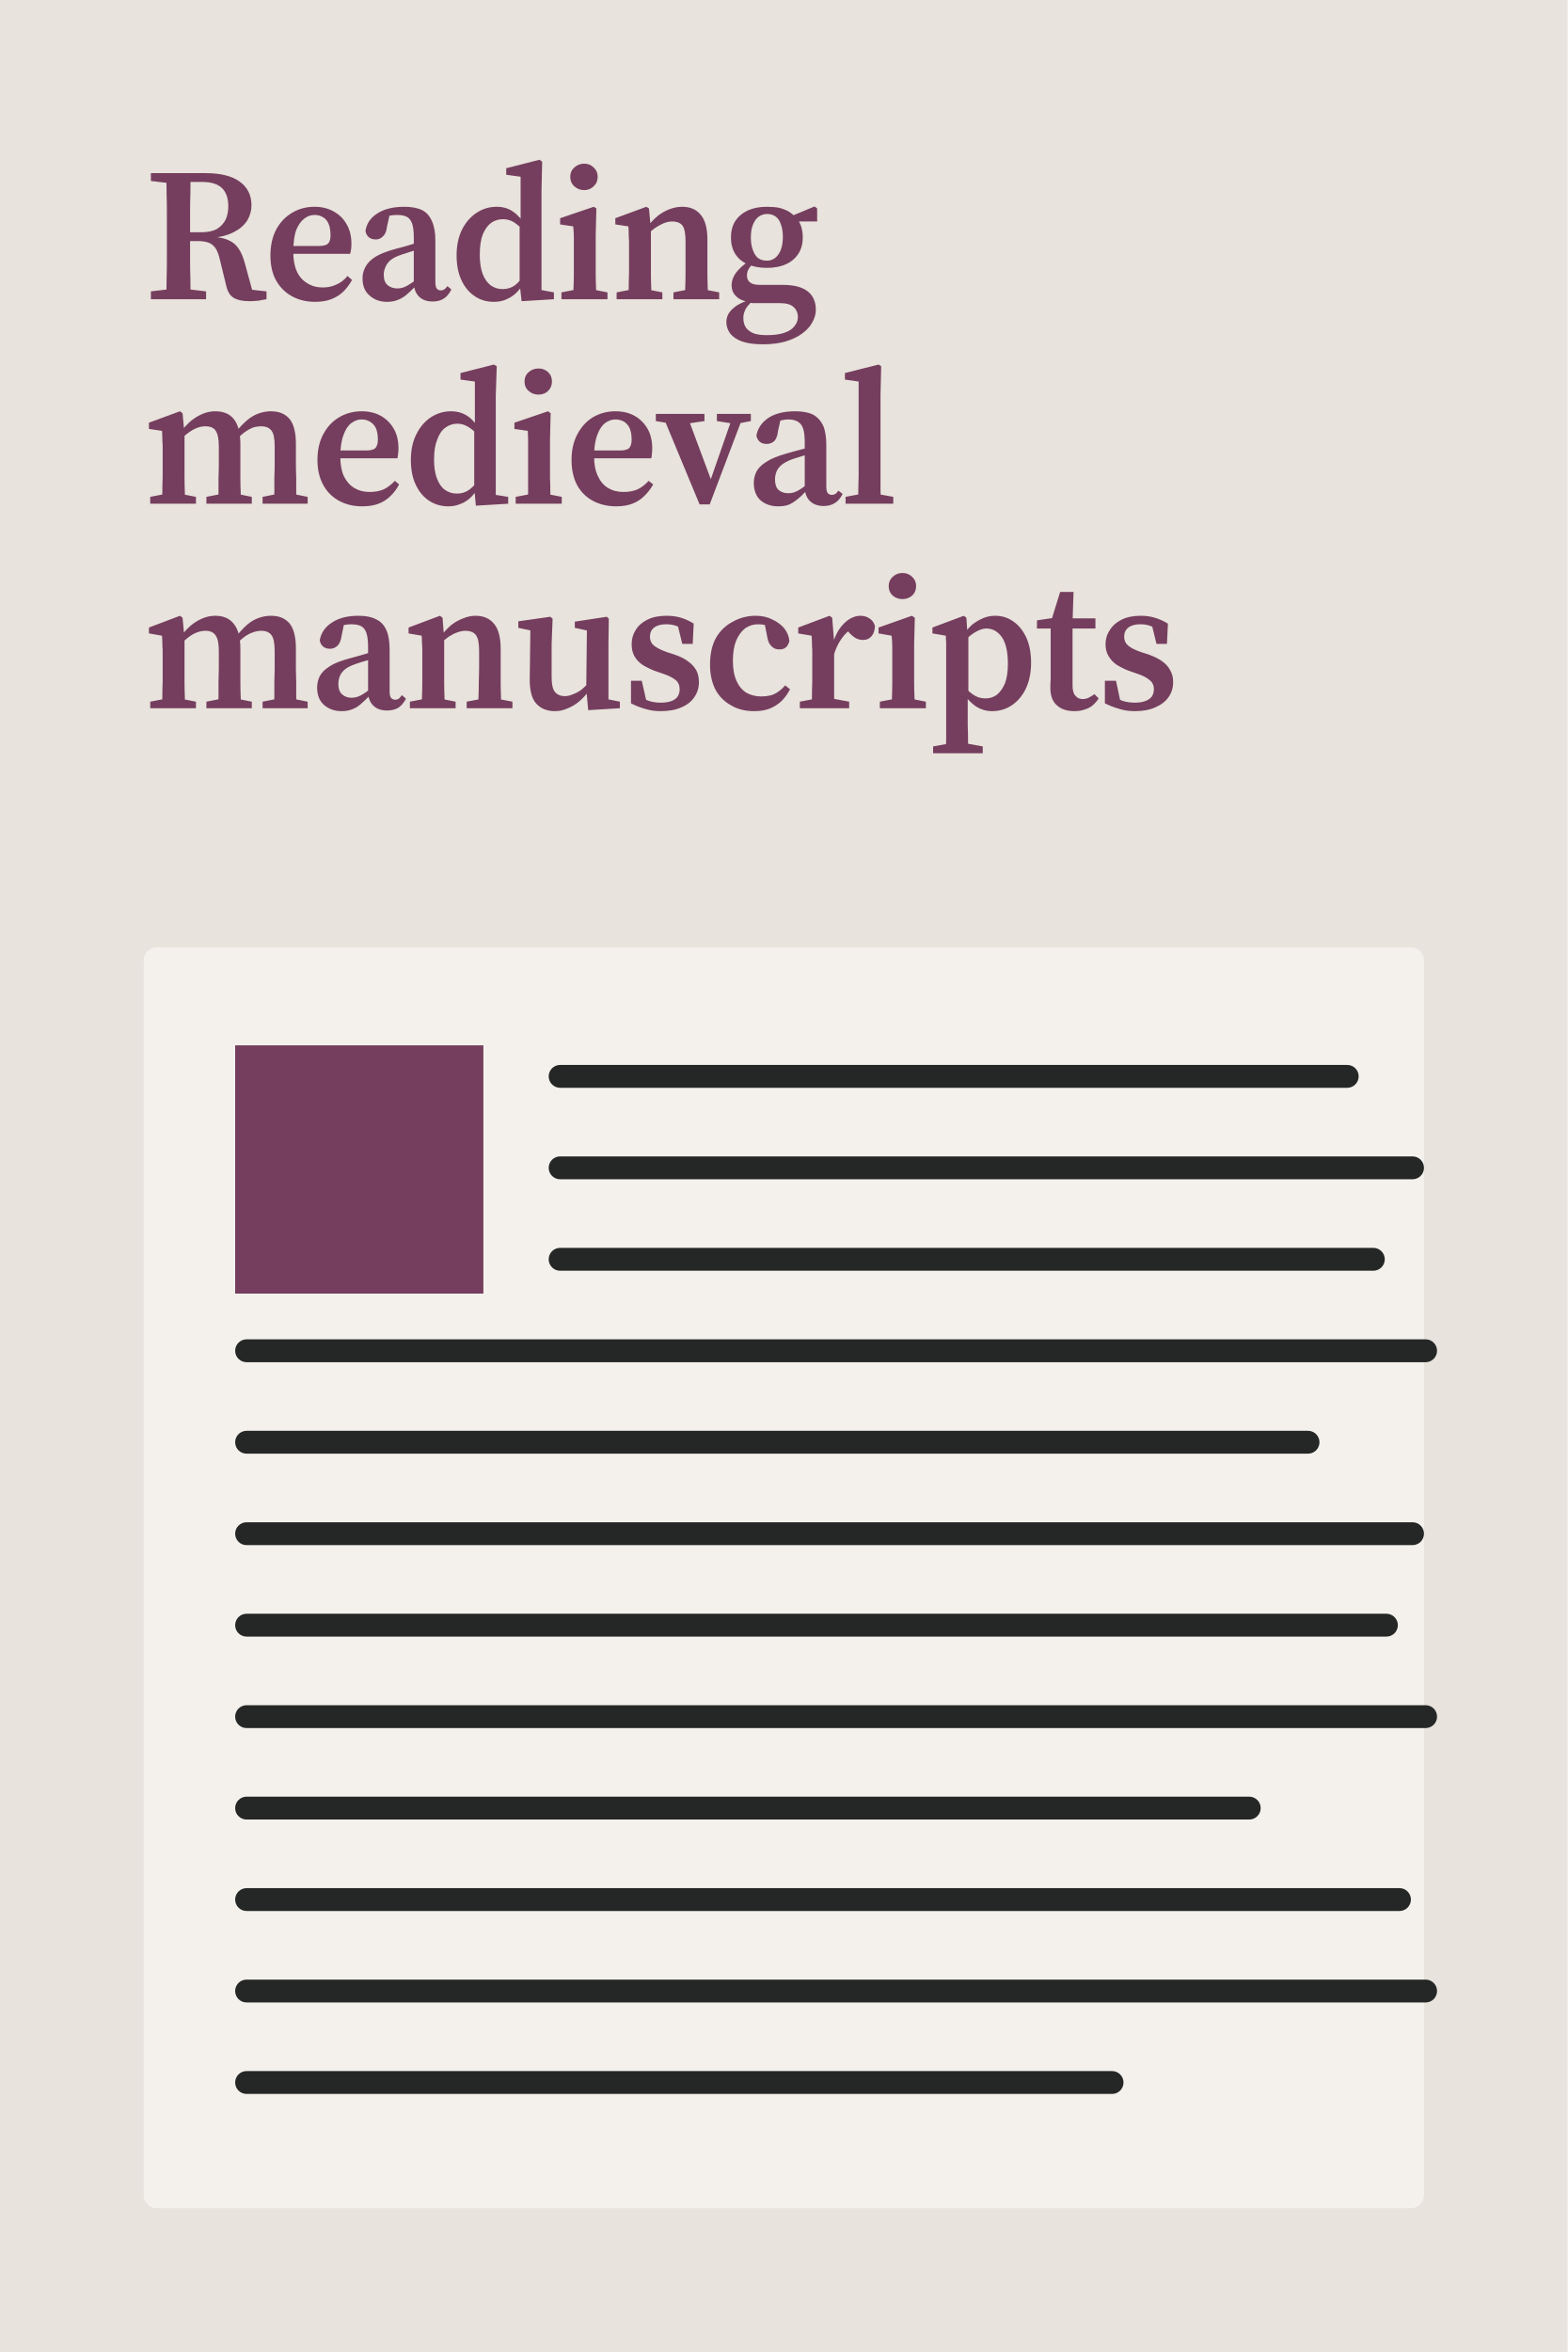
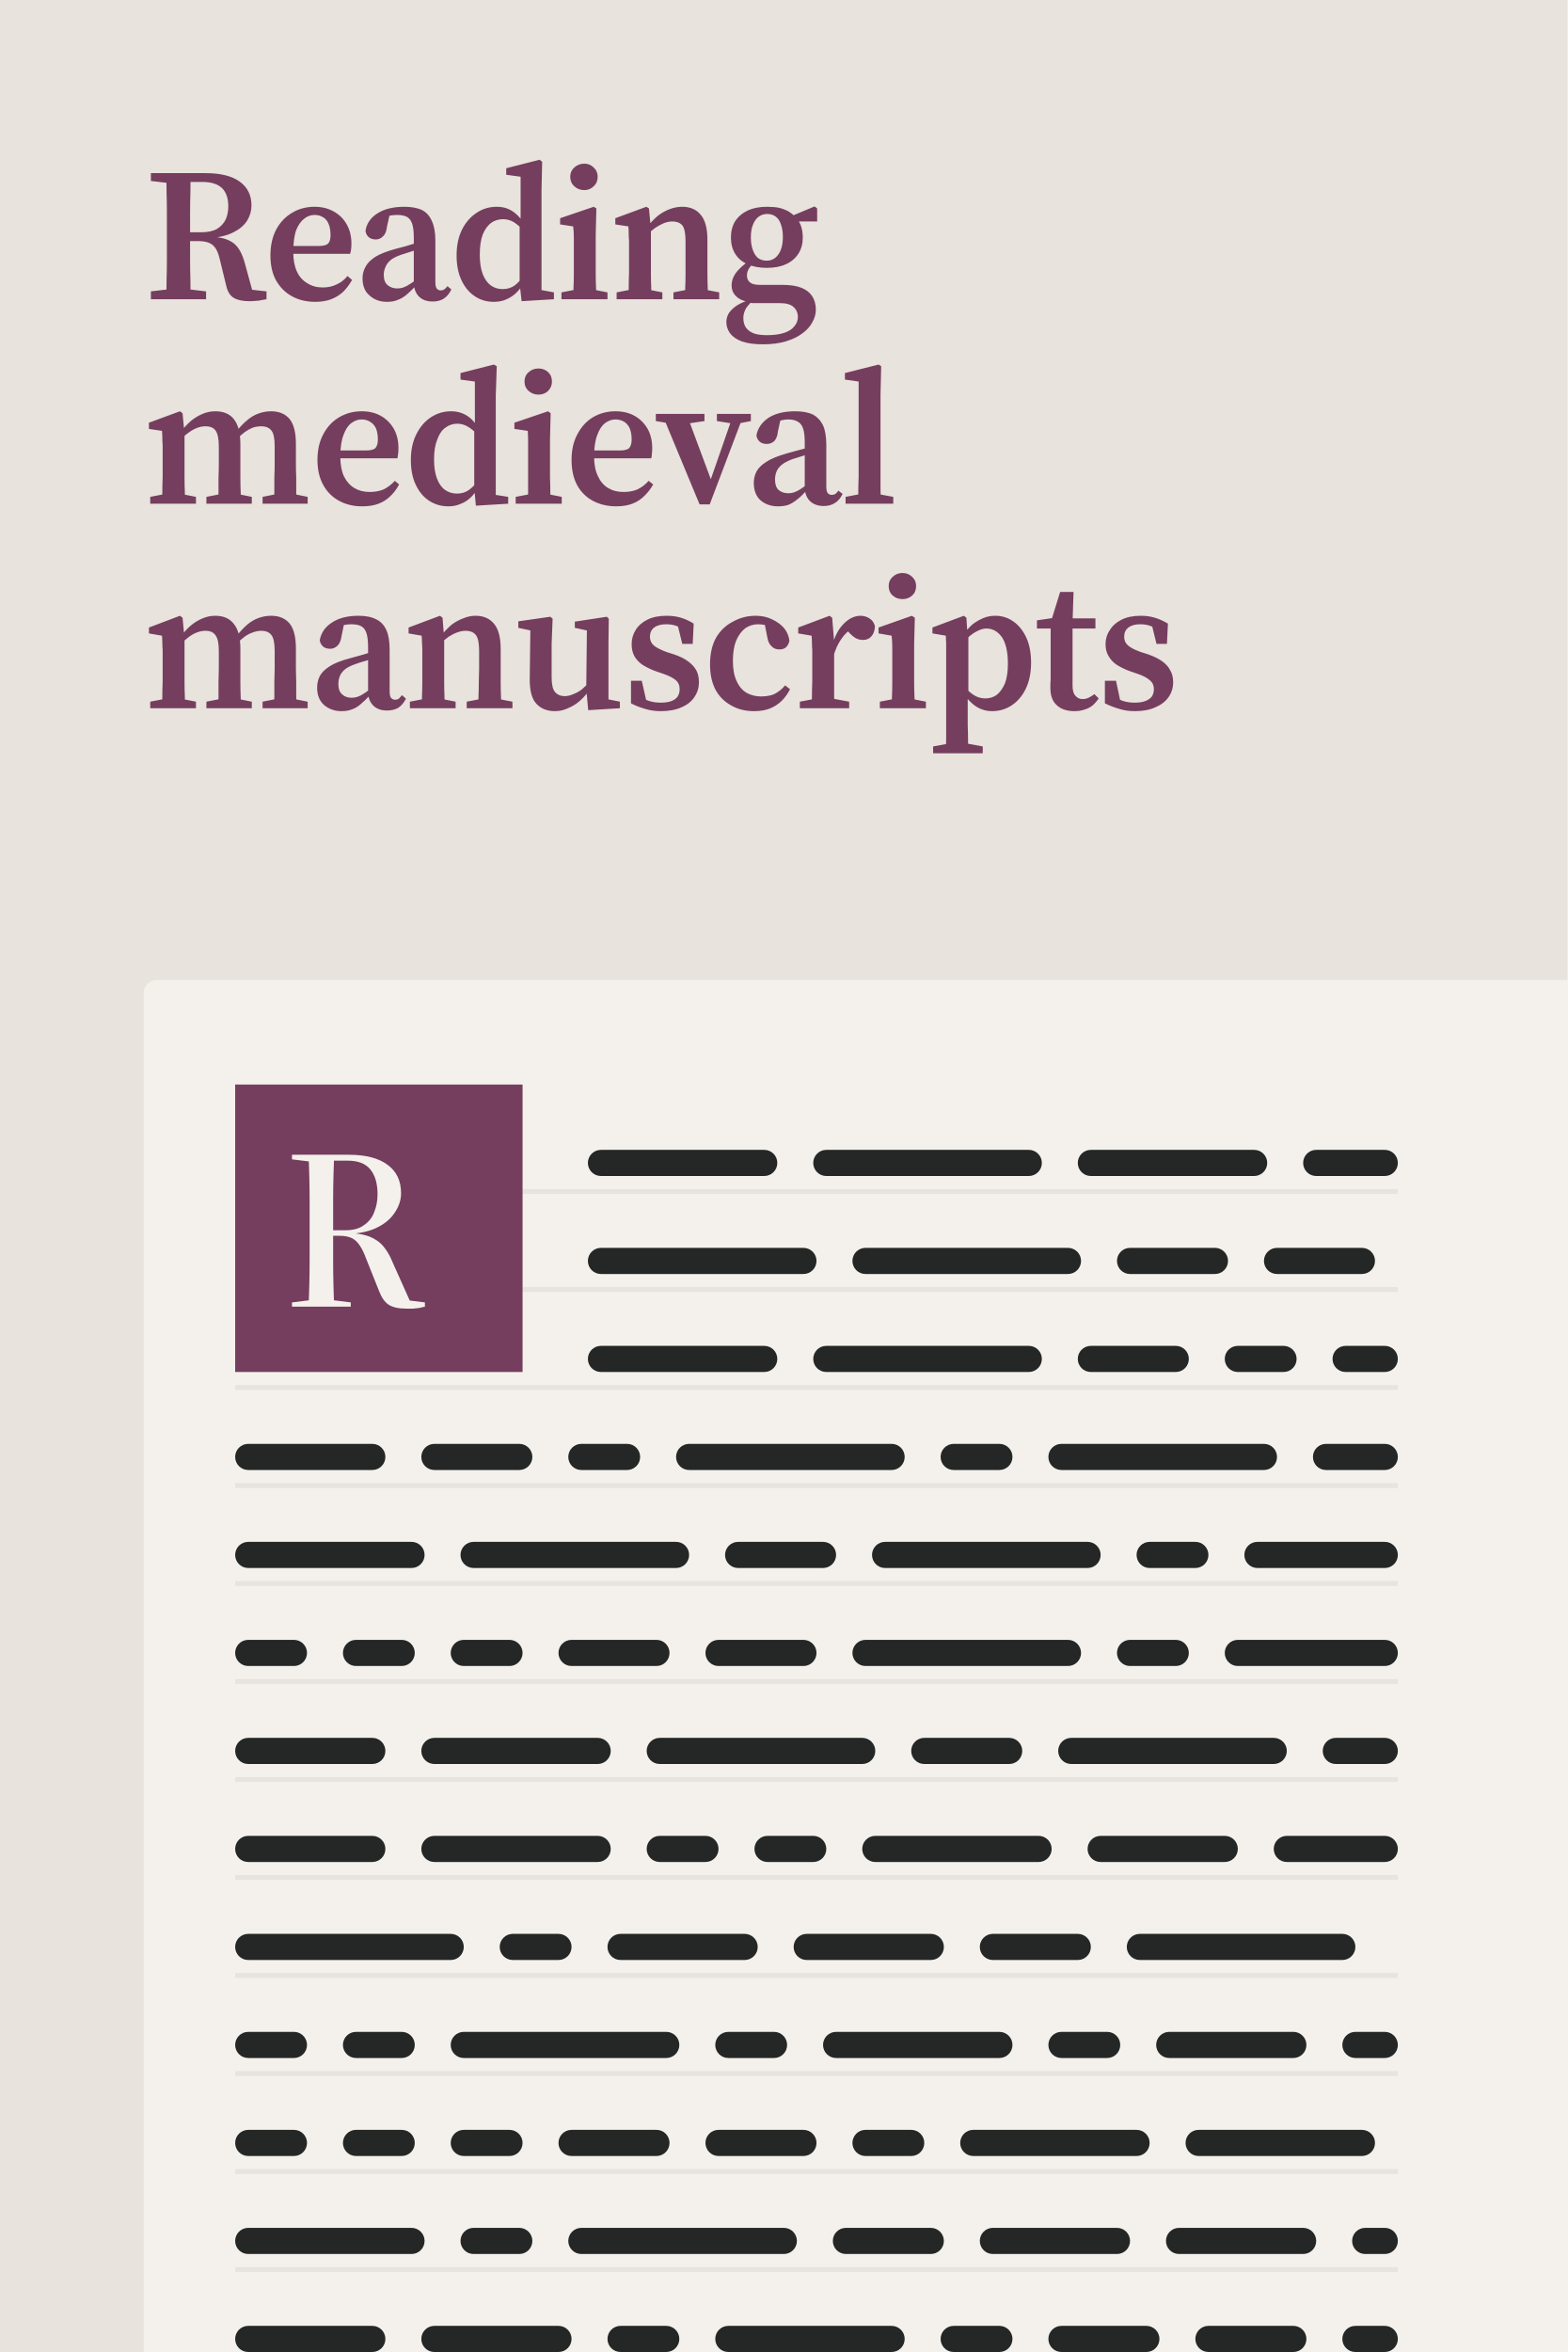
<svg xmlns="http://www.w3.org/2000/svg" viewBox="0 0 480 720" width="480" height="720">
  <rect width="480" height="720" fill="#E8E3DC" />
  <path fill="#753E5E" d="M46.2 91.6V89.2L53.8 88.3H55.6L63.1 89.2V91.6ZM50.9 91.6Q51 88.7 51 85.7Q51.1 82.7 51.1 79.6Q51.1 76.5 51.1 73.5V71Q51.1 68 51.1 65Q51.1 61.9 51 58.9Q51 55.9 50.9 53H58.4Q58.3 55.9 58.3 58.9Q58.2 61.9 58.2 65Q58.2 68.1 58.2 71.3V73.2Q58.2 76.4 58.2 79.5Q58.2 82.6 58.3 85.6Q58.3 88.7 58.4 91.6ZM76.4 92.2Q73.3 92.2 71.6 91.2Q69.9 90.2 69.3 87.6L67.3 79.4Q66.8 77.2 66 76Q65.2 74.8 63.9 74.3Q62.6 73.8 60.5 73.8H54.7V71.1H61.6Q64.6 71.1 66.4 70.1Q68.2 69 69.1 67.2Q69.9 65.4 69.9 63.2Q69.9 59.5 68 57.6Q66 55.7 62 55.7H54.6V53H63Q69.8 53 73.4 55.6Q77 58.2 77 62.9Q77 65.3 75.7 67.5Q74.3 69.7 71.5 71.1Q68.6 72.6 64 72.9V72.4Q66.6 72.5 68.5 73Q70.3 73.5 71.6 74.5Q72.8 75.5 73.6 77Q74.4 78.5 75 80.7L77.6 90.2L74.5 88.4L81.6 89.2V91.6Q80.7 91.8 79.9 91.9Q79.1 92.1 78.3 92.1Q77.5 92.2 76.4 92.2ZM46.2 55.4V53H55V56.3H53.8ZM96.5 92.4Q92.5 92.4 89.4 90.7Q86.3 89 84.5 85.8Q82.8 82.7 82.8 78.2Q82.8 73.6 84.6 70.2Q86.4 66.9 89.5 65.1Q92.5 63.3 96.3 63.3Q99.6 63.3 102.1 64.7Q104.7 66.1 106.1 68.6Q107.6 71.1 107.6 74.6Q107.6 75.6 107.5 76.3Q107.4 77.1 107.2 77.7H85.6V75.3H97.6Q99.9 75.3 100.6 74.4Q101.2 73.6 101.2 72Q101.2 69.9 100.6 68.5Q100 67.1 98.9 66.5Q97.8 65.8 96.3 65.8Q94.6 65.8 93.2 66.9Q91.7 68 90.7 70.4Q89.8 72.9 89.8 77.2Q89.8 80.7 90.9 83.1Q92 85.5 94.1 86.7Q96.1 88 98.8 88Q101.2 88 103 87.1Q104.9 86.3 106.4 84.5L107.8 85.7Q106.6 87.8 105.1 89.3Q103.5 90.8 101.4 91.6Q99.3 92.4 96.5 92.4ZM118.5 92.4Q115.3 92.4 113.2 90.5Q111 88.7 111 85.2Q111 83.3 111.9 81.7Q112.7 80.1 114.8 78.7Q117 77.3 121.1 76.2Q122.6 75.8 124.1 75.4Q125.5 75 127.1 74.5Q128.6 74.1 130.1 73.7V75.7Q128.1 76.3 126.2 76.9Q124.4 77.5 122.8 78Q120.7 78.7 119.5 79.7Q118.4 80.7 118 81.8Q117.5 82.9 117.5 84.1Q117.5 86.3 118.7 87.3Q119.9 88.3 121.7 88.3Q122.6 88.3 123.5 88Q124.4 87.7 125.6 86.9Q126.8 86.2 128.6 84.7L129.3 87.5H127.3Q125.8 89.1 124.5 90.2Q123.2 91.3 121.8 91.8Q120.4 92.4 118.5 92.4ZM132.5 92.3Q129.8 92.3 128.3 90.8Q126.8 89.3 126.7 86.7V86.5V72.8Q126.7 70 126.2 68.5Q125.7 67 124.6 66.4Q123.5 65.8 121.6 65.8Q120.6 65.8 119.4 66Q118.2 66.2 116.6 66.7L119.5 64.9L118.5 69.3Q118.3 71.4 117.3 72.3Q116.4 73.3 115.1 73.3Q113.7 73.3 112.9 72.6Q112.1 71.9 111.9 70.7Q112.4 67.3 115.6 65.3Q118.7 63.3 123.8 63.3Q127.1 63.3 129.2 64.3Q131.2 65.3 132.2 67.6Q133.3 69.9 133.3 73.6V86.3Q133.3 87.7 133.7 88.3Q134.2 88.9 134.9 88.9Q135.6 88.9 136 88.6Q136.5 88.3 137 87.6L138.2 88.6Q137.3 90.5 135.9 91.4Q134.5 92.3 132.5 92.3ZM151.2 92.4Q147.9 92.4 145.4 90.7Q142.8 89 141.3 85.8Q139.8 82.6 139.8 78.2Q139.8 73.6 141.5 70.2Q143.2 66.9 146 65.1Q148.7 63.3 152.1 63.3Q153.8 63.3 155.2 63.8Q156.6 64.3 157.9 65.4Q159.2 66.5 160.4 68.3H161.5L160.9 71.2Q158.9 69 157.3 68Q155.8 67.1 154 67.1Q152 67.1 150.4 68.2Q148.8 69.4 147.8 71.8Q146.9 74.2 146.9 78Q146.9 81.5 147.8 83.9Q148.7 86.2 150.3 87.4Q151.9 88.5 153.9 88.5Q156.1 88.5 157.7 87.3Q159.3 86 160.9 83.7L161.5 86.7H160.4Q159.3 88.5 157.9 89.8Q156.6 91 154.9 91.7Q153.3 92.4 151.2 92.4ZM159.7 92.2 159.1 86.7V86.5V68.8L159.4 68.1V54.1L155 53.5V51.5L165.2 48.9L166 49.5L165.8 58.4V88.8L169.6 89.5V91.6ZM171.9 91.6V89.5L177.6 88.4H180.4L186 89.5V91.6ZM175.5 91.6Q175.6 90.2 175.6 88.1Q175.7 85.9 175.7 83.5Q175.7 81.2 175.7 79.4V76.7Q175.7 74.3 175.7 72.7Q175.7 71 175.5 69.3L171.5 68.7V66.8L181.8 63.3L182.6 63.8L182.4 71.8V79.4Q182.4 81.2 182.4 83.5Q182.4 85.9 182.5 88.1Q182.6 90.2 182.6 91.6ZM178.9 58.2Q177.1 58.2 175.8 57Q174.6 55.9 174.6 54.1Q174.6 52.4 175.8 51.3Q177.1 50.1 178.9 50.1Q180.6 50.1 181.8 51.3Q183 52.4 183 54.1Q183 55.9 181.8 57Q180.6 58.2 178.9 58.2ZM188.8 91.6V89.5L194.5 88.4H197.2L202.8 89.5V91.6ZM192.4 91.6Q192.5 90.2 192.5 88.1Q192.5 85.9 192.6 83.5Q192.6 81.2 192.6 79.4V76.5Q192.6 74.9 192.6 73.7Q192.5 72.5 192.5 71.5Q192.5 70.4 192.4 69.3L188.4 68.7V66.8L197.9 63.3L198.7 63.8L199.3 70.2V70.3V79.4Q199.3 81.2 199.3 83.5Q199.3 85.9 199.4 88.1Q199.4 90.2 199.4 91.6ZM206.2 91.6V89.5L211.9 88.4H214.5L220.2 89.5V91.6ZM209.7 91.6Q209.8 90.2 209.8 88.1Q209.9 85.9 209.9 83.6Q209.9 81.2 209.9 79.4V73.9Q209.9 70.4 209 69.1Q208 67.8 205.8 67.8Q204.6 67.8 203.3 68.3Q202.1 68.8 200.7 69.7Q199.4 70.6 198 72L197.5 69.3H198.3Q199.8 67.4 201.5 66Q203.2 64.7 205.1 64Q207 63.3 208.9 63.3Q212.5 63.3 214.5 65.7Q216.6 68.1 216.6 73.4V79.4Q216.6 81.2 216.6 83.6Q216.6 85.9 216.7 88.1Q216.7 90.2 216.8 91.6ZM233.6 105.4Q229.6 105.4 227.1 104.5Q224.7 103.6 223.5 102Q222.4 100.4 222.4 98.6Q222.4 97.1 223.2 95.8Q224.1 94.5 225.8 93.4Q227.5 92.4 230.2 91.5L230.7 91.9Q229.7 92.7 229 93.6Q228.3 94.4 228 95.3Q227.6 96.2 227.6 97.4Q227.6 99.1 228.4 100.3Q229.3 101.5 230.9 102.1Q232.5 102.6 234.8 102.6Q238 102.6 240.1 101.9Q242.2 101.2 243.2 99.9Q244.3 98.6 244.3 97.1Q244.3 95.2 243 94Q241.7 92.8 238.9 92.8H232.7Q231.5 92.8 230.5 92.8Q229.5 92.7 228.7 92.5V92.3Q226.5 91.9 225.3 90.6Q224 89.3 224 87.3Q224 85.5 225.2 83.7Q226.4 82 229 80.1V79.4L230.8 80.5Q229.7 81.5 229.2 82.4Q228.7 83.3 228.7 84.3Q228.7 85.8 229.7 86.5Q230.6 87.2 232.6 87.2H239.5Q243.1 87.2 245.4 88.1Q247.6 89 248.7 90.7Q249.8 92.4 249.8 94.8Q249.8 96.8 248.7 98.7Q247.7 100.6 245.6 102.1Q243.6 103.6 240.6 104.5Q237.6 105.4 233.6 105.4ZM234.8 82Q231.4 82 228.9 80.9Q226.4 79.8 225.1 77.7Q223.8 75.6 223.8 72.7Q223.8 69.8 225.1 67.7Q226.5 65.6 229 64.4Q231.5 63.3 234.8 63.3Q236.9 63.3 238.5 63.6Q240.1 64 241.4 64.7Q242.7 65.5 243.6 66.5L243.8 66.7Q244.8 67.8 245.3 69.3Q245.8 70.9 245.8 72.7Q245.8 75.5 244.5 77.6Q243.1 79.8 240.6 80.9Q238.2 82 234.8 82ZM234.8 79.8Q236.3 79.8 237.4 78.9Q238.5 78 239.1 76.4Q239.7 74.8 239.7 72.5Q239.7 70.3 239.1 68.7Q238.6 67.1 237.5 66.3Q236.4 65.5 234.9 65.5Q233.4 65.5 232.2 66.4Q231.1 67.3 230.5 68.9Q229.9 70.4 229.9 72.7Q229.9 74.9 230.5 76.5Q231.1 78.2 232.1 79Q233.2 79.8 234.8 79.8ZM241.9 67.8 241.8 66.2H242.2L249.4 63.2L250.2 63.8V67.8Z M46 154.2V152.1L51.7 151H54.4L60 152.1V154.2ZM49.6 154.2Q49.7 152.9 49.7 150.7Q49.7 148.5 49.8 146.2Q49.8 143.8 49.8 142V139.1Q49.8 137.5 49.8 136.3Q49.7 135.1 49.7 134.1Q49.7 133.1 49.6 131.9L45.6 131.3V129.4L55.1 125.9L55.9 126.5L56.5 132.9V133V142Q56.5 143.8 56.5 146.2Q56.5 148.5 56.6 150.7Q56.6 152.9 56.6 154.2ZM63.2 154.2V152.1L68.8 151H71.6L77.1 152.1V154.2ZM66.8 154.2Q66.9 152.9 66.9 150.7Q66.9 148.6 66.9 146.2Q67 143.9 67 142V136.7Q67 133.2 66 131.8Q65.1 130.5 62.9 130.5Q61.6 130.5 60.3 131Q59 131.5 57.8 132.4Q56.5 133.3 55.3 134.6L54.7 132.3H55.3Q56.8 130.3 58.4 128.9Q60.1 127.5 62 126.7Q63.9 125.9 65.9 125.9Q69.7 125.9 71.6 128.3Q73.6 130.8 73.6 136V142Q73.6 143.9 73.6 146.2Q73.6 148.6 73.7 150.7Q73.7 152.9 73.8 154.2ZM80.4 154.2V152.1L85.9 151H88.7L94.2 152.1V154.2ZM83.8 154.2Q84 152.9 84 150.7Q84 148.6 84 146.2Q84.1 143.9 84.1 142V136.6Q84.1 133 83.1 131.8Q82.1 130.5 80 130.5Q78.7 130.5 77.4 130.9Q76.2 131.4 74.9 132.3Q73.7 133.2 72.3 134.6L71.6 132.3H72.2Q73.9 130.1 75.6 128.7Q77.2 127.3 79.1 126.6Q81 125.9 83 125.9Q86.7 125.9 88.7 128.3Q90.6 130.7 90.6 135.9V142Q90.6 143.9 90.7 146.2Q90.7 148.6 90.7 150.7Q90.8 152.9 90.9 154.2ZM110.9 155Q106.9 155 103.8 153.3Q100.7 151.6 99 148.5Q97.2 145.3 97.2 140.8Q97.2 136.2 99 132.9Q100.8 129.5 103.9 127.7Q107 125.9 110.7 125.9Q114.1 125.9 116.6 127.3Q119.1 128.7 120.6 131.3Q122 133.8 122 137.2Q122 138.2 121.9 138.9Q121.8 139.7 121.7 140.3H100.1V137.9H112Q114.3 137.9 115 137.1Q115.7 136.2 115.7 134.6Q115.7 132.5 115.1 131.1Q114.5 129.8 113.3 129.1Q112.2 128.4 110.7 128.4Q109.1 128.4 107.6 129.5Q106.1 130.6 105.2 133.1Q104.2 135.6 104.2 139.8Q104.2 143.4 105.3 145.8Q106.5 148.2 108.5 149.4Q110.5 150.6 113.2 150.6Q115.6 150.6 117.5 149.8Q119.3 148.9 120.9 147.2L122.2 148.3Q121.1 150.4 119.5 151.9Q118 153.4 115.9 154.2Q113.8 155 110.9 155ZM137.3 155Q134 155 131.4 153.3Q128.8 151.6 127.3 148.4Q125.8 145.3 125.8 140.8Q125.8 136.2 127.5 132.9Q129.2 129.5 132 127.7Q134.8 125.9 138.1 125.9Q139.8 125.9 141.2 126.4Q142.7 126.9 144 128Q145.3 129.1 146.4 130.9H147.5L147 133.8Q144.9 131.6 143.4 130.7Q141.8 129.7 140 129.7Q138 129.7 136.4 130.9Q134.8 132 133.9 134.5Q132.9 136.9 132.9 140.6Q132.9 144.2 133.8 146.5Q134.7 148.9 136.3 150Q137.9 151.1 139.9 151.1Q142.1 151.1 143.7 149.9Q145.3 148.7 147 146.4L147.5 149.3H146.4Q145.3 151.2 144 152.4Q142.6 153.7 140.9 154.3Q139.3 155 137.3 155ZM145.7 154.8 145.2 149.3V149.2V131.4L145.4 130.8V116.8L141 116.2V114.2L151.2 111.6L152.1 112.1L151.8 121V151.5L155.6 152.1V154.2ZM157.9 154.2V152.1L163.7 151H166.4L172 152.1V154.2ZM161.6 154.2Q161.6 152.9 161.7 150.7Q161.7 148.5 161.7 146.2Q161.7 143.8 161.7 142V139.4Q161.7 137 161.7 135.3Q161.7 133.7 161.6 131.9L157.5 131.3V129.4L167.8 125.9L168.6 126.5L168.4 134.5V142Q168.4 143.8 168.4 146.2Q168.5 148.5 168.5 150.7Q168.6 152.9 168.6 154.2ZM164.9 120.8Q163.1 120.8 161.9 119.7Q160.6 118.6 160.6 116.8Q160.6 115 161.9 113.9Q163.1 112.8 164.9 112.8Q166.6 112.8 167.8 113.9Q169 115 169 116.8Q169 118.5 167.8 119.7Q166.6 120.8 164.9 120.8ZM188.7 155Q184.7 155 181.5 153.3Q178.4 151.6 176.7 148.5Q175 145.3 175 140.8Q175 136.2 176.8 132.9Q178.6 129.5 181.6 127.7Q184.7 125.9 188.4 125.9Q191.8 125.9 194.3 127.3Q196.8 128.7 198.3 131.3Q199.7 133.8 199.7 137.2Q199.7 138.2 199.6 138.9Q199.6 139.7 199.4 140.3H177.8V137.9H189.8Q192 137.9 192.7 137.1Q193.4 136.2 193.4 134.6Q193.4 132.5 192.8 131.1Q192.2 129.8 191.1 129.1Q189.9 128.4 188.4 128.4Q186.8 128.4 185.3 129.5Q183.8 130.6 182.9 133.1Q181.9 135.6 181.9 139.8Q181.9 143.4 183.1 145.8Q184.2 148.2 186.2 149.4Q188.2 150.6 190.9 150.6Q193.4 150.6 195.2 149.8Q197.1 148.9 198.6 147.2L200 148.3Q198.8 150.4 197.2 151.9Q195.7 153.4 193.6 154.2Q191.5 155 188.7 155ZM214.2 154.4 202.7 126.7H210.2L218.2 148.2H217.1L217.4 147.4L224.6 126.7H227.8L217.3 154.4ZM200.8 128.9V126.7H215.7V128.9L209.6 129.8H206.2ZM219.5 128.9V126.7H229.9V128.9L225.7 129.7H224.6ZM238.2 155Q235.1 155 232.9 153.2Q230.8 151.3 230.8 147.8Q230.8 146 231.6 144.4Q232.4 142.8 234.6 141.4Q236.7 140 240.9 138.8Q242.3 138.4 243.8 138Q245.3 137.6 246.8 137.2Q248.3 136.7 249.8 136.3V138.3Q247.8 138.9 246 139.5Q244.1 140.1 242.5 140.6Q240.4 141.4 239.2 142.4Q238.1 143.4 237.7 144.5Q237.3 145.6 237.3 146.8Q237.3 149 238.4 150Q239.6 151 241.4 151Q242.3 151 243.2 150.7Q244.1 150.4 245.3 149.6Q246.5 148.8 248.3 147.4L249 150.1H247Q245.5 151.8 244.2 152.8Q242.9 153.9 241.5 154.5Q240.2 155 238.2 155ZM252.2 154.9Q249.6 154.9 248 153.4Q246.5 151.9 246.4 149.4V149.2V135.5Q246.4 132.7 245.9 131.2Q245.4 129.7 244.3 129.1Q243.2 128.4 241.3 128.4Q240.3 128.4 239.1 128.7Q238 128.9 236.3 129.4L239.2 127.5L238.2 132Q238 134 237.1 135Q236.1 135.9 234.8 135.9Q233.4 135.9 232.6 135.2Q231.8 134.5 231.6 133.3Q232.2 130 235.3 127.9Q238.4 125.9 243.5 125.9Q246.8 125.9 248.9 126.9Q250.9 128 252 130.2Q253 132.5 253 136.2V148.9Q253 150.3 253.4 150.9Q253.9 151.5 254.7 151.5Q255.3 151.5 255.8 151.2Q256.2 150.9 256.7 150.2L258 151.2Q257 153.2 255.6 154Q254.2 154.9 252.2 154.9ZM258.9 154.2V152.1L264.7 151H267.5L273.5 152.1V154.2ZM262.7 154.2Q262.8 152.3 262.8 150.2Q262.8 148.2 262.9 146.1Q262.9 144 262.9 142V116.8L258.7 116.2V114.2L269 111.6L269.8 112.1L269.6 120.8V142Q269.6 144 269.6 146.1Q269.6 148.2 269.6 150.2Q269.7 152.3 269.7 154.2Z M46 216.8V214.8L51.7 213.7H54.4L60 214.8V216.8ZM49.6 216.8Q49.7 215.5 49.7 213.3Q49.7 211.2 49.8 208.8Q49.8 206.5 49.8 204.7V201.8Q49.8 200.1 49.8 198.9Q49.7 197.8 49.7 196.7Q49.7 195.7 49.6 194.6L45.6 193.9V192.1L55.1 188.5L55.9 189.1L56.5 195.5V195.6V204.7Q56.5 206.5 56.5 208.8Q56.5 211.2 56.6 213.3Q56.6 215.5 56.6 216.8ZM63.2 216.8V214.8L68.8 213.7H71.6L77.1 214.8V216.8ZM66.8 216.8Q66.9 215.5 66.9 213.4Q66.9 211.2 66.9 208.9Q67 206.5 67 204.7V199.3Q67 195.8 66 194.5Q65.1 193.1 62.9 193.1Q61.6 193.1 60.3 193.6Q59 194.1 57.8 195Q56.5 196 55.3 197.2L54.7 194.9H55.3Q56.8 192.9 58.4 191.5Q60.1 190.1 62 189.3Q63.9 188.5 65.9 188.5Q69.7 188.5 71.6 191Q73.6 193.4 73.6 198.7V204.7Q73.6 206.5 73.6 208.9Q73.6 211.2 73.7 213.4Q73.7 215.5 73.8 216.8ZM80.4 216.8V214.8L85.9 213.7H88.7L94.2 214.8V216.8ZM83.8 216.8Q84 215.5 84 213.4Q84 211.2 84 208.9Q84.1 206.5 84.1 204.7V199.3Q84.1 195.7 83.1 194.4Q82.1 193.1 80 193.1Q78.7 193.1 77.4 193.6Q76.2 194 74.9 194.9Q73.7 195.8 72.3 197.2L71.6 195H72.2Q73.9 192.8 75.6 191.3Q77.2 189.9 79.1 189.2Q81 188.5 83 188.5Q86.7 188.5 88.7 190.9Q90.6 193.3 90.6 198.5V204.7Q90.6 206.5 90.7 208.9Q90.7 211.2 90.7 213.4Q90.8 215.5 90.9 216.8ZM104.6 217.7Q101.4 217.7 99.2 215.8Q97.1 213.9 97.1 210.5Q97.1 208.6 97.9 207Q98.7 205.4 100.9 204Q103 202.6 107.2 201.5Q108.6 201.1 110.1 200.7Q111.6 200.3 113.1 199.8Q114.6 199.4 116.2 199V200.9Q114.1 201.6 112.3 202.2Q110.4 202.7 108.8 203.3Q106.7 204 105.5 205Q104.4 206 104 207.1Q103.6 208.2 103.6 209.4Q103.6 211.6 104.8 212.6Q105.9 213.6 107.7 213.6Q108.6 213.6 109.5 213.3Q110.4 213 111.6 212.2Q112.8 211.4 114.6 210L115.3 212.8H113.3Q111.8 214.4 110.5 215.5Q109.3 216.6 107.9 217.1Q106.5 217.7 104.6 217.7ZM118.5 217.5Q115.9 217.5 114.4 216.1Q112.8 214.6 112.7 212V211.8V198.1Q112.7 195.3 112.2 193.8Q111.7 192.3 110.6 191.7Q109.5 191.1 107.6 191.1Q106.6 191.1 105.5 191.3Q104.3 191.5 102.6 192L105.5 190.2L104.6 194.6Q104.3 196.7 103.4 197.6Q102.4 198.6 101.1 198.6Q99.7 198.6 98.9 197.9Q98.1 197.2 97.9 196Q98.5 192.6 101.6 190.6Q104.7 188.5 109.8 188.5Q113.1 188.5 115.2 189.6Q117.3 190.6 118.3 192.9Q119.3 195.1 119.3 198.9V211.6Q119.3 213 119.7 213.6Q120.2 214.2 121 214.2Q121.6 214.2 122.1 213.9Q122.5 213.5 123.1 212.8L124.3 213.9Q123.3 215.8 121.9 216.7Q120.5 217.5 118.5 217.5ZM125.5 216.8V214.8L131.2 213.7H134L139.5 214.8V216.8ZM129.1 216.8Q129.2 215.5 129.2 213.3Q129.3 211.2 129.3 208.8Q129.3 206.5 129.3 204.7V201.8Q129.3 200.1 129.3 198.9Q129.3 197.8 129.2 196.7Q129.2 195.7 129.1 194.6L125.1 193.9V192.1L134.7 188.5L135.5 189.1L136 195.5V195.6V204.7Q136 206.5 136 208.8Q136 211.2 136.1 213.3Q136.1 215.5 136.2 216.8ZM142.9 216.8V214.8L148.6 213.7H151.2L156.9 214.8V216.8ZM146.4 216.8Q146.5 215.5 146.5 213.4Q146.6 211.2 146.6 208.9Q146.7 206.5 146.7 204.7V199.2Q146.7 195.7 145.7 194.4Q144.7 193.1 142.5 193.1Q141.3 193.1 140 193.6Q138.8 194 137.4 194.9Q136.1 195.8 134.7 197.2L134.2 194.6H135Q136.6 192.7 138.2 191.3Q139.9 190 141.8 189.3Q143.7 188.5 145.6 188.5Q149.3 188.5 151.3 191Q153.3 193.4 153.3 198.7V204.7Q153.3 206.5 153.3 208.9Q153.3 211.2 153.4 213.4Q153.4 215.5 153.5 216.8ZM169.9 217.7Q166.3 217.7 164.2 215.4Q162.1 213.1 162.2 207.6L162.4 191.8L163.9 193.3L158.7 192.2V190.2L168.5 188.8L169.2 189.4L168.9 197.1V207.3Q168.9 210.6 169.9 211.8Q171 213.1 172.9 213.1Q174.2 213.1 175.5 212.5Q176.9 212 178.2 211Q179.5 209.9 180.6 208.6L181.6 210.9H180.7Q179.3 213 177.6 214.5Q175.9 216 173.9 216.8Q172 217.7 169.9 217.7ZM180.1 217.4 179.5 210.8V210.8L179.7 193L176 192.2V190.3L185.8 188.8L186.4 189.4L186.3 197.1V214.1L189.8 214.8V216.8ZM202.3 217.7Q199.7 217.7 197.5 217Q195.3 216.4 193.2 215.3V208.4H196.5L198.2 215.9H195.6V213Q197.2 214.1 198.8 214.6Q200.4 215.1 202.3 215.1Q204.3 215.1 205.6 214.6Q206.9 214.1 207.5 213.2Q208.1 212.2 208.1 211Q208.1 209.2 206.9 208.2Q205.6 207.1 202.9 206.2L200.3 205.3Q198.3 204.5 196.7 203.5Q195.1 202.4 194.2 200.8Q193.4 199.3 193.4 197.2Q193.4 194.8 194.6 192.9Q195.8 190.9 198.2 189.7Q200.6 188.5 204.1 188.5Q206.5 188.5 208.5 189.1Q210.5 189.7 212.4 190.9L212.1 197.1H208.9L207.3 190.6H209.8V193.1Q208.4 192.1 207.1 191.6Q205.7 191.1 204 191.1Q201.6 191.1 200.3 192.1Q199 193.1 199 194.9Q199 196.6 200.2 197.6Q201.4 198.6 204.1 199.6L206.3 200.3Q209 201.2 210.6 202.4Q212.3 203.6 213.2 205.2Q214 206.7 214 208.8Q214 211.4 212.6 213.4Q211.3 215.4 208.7 216.5Q206.1 217.7 202.3 217.7ZM230.9 217.7Q226.8 217.7 223.8 215.9Q220.7 214.2 219 211Q217.4 207.8 217.4 203.4Q217.4 198.6 219.2 195.3Q221.1 192 224.4 190.3Q227.6 188.5 231.4 188.5Q234.2 188.5 236.4 189.6Q238.6 190.6 240.1 192.3Q241.5 194.1 241.7 196.2Q241.4 197.5 240.6 198.2Q239.9 198.8 238.6 198.8Q237.1 198.8 236.2 197.8Q235.2 196.9 234.9 194.9L234 190.3L237.3 192.4Q235.9 191.7 234.6 191.4Q233.3 191.1 232.1 191.1Q230 191.1 228.2 192.3Q226.5 193.6 225.4 196.1Q224.4 198.6 224.4 202.3Q224.4 206 225.5 208.4Q226.6 210.9 228.6 212.1Q230.6 213.2 233.1 213.2Q234.5 213.2 235.8 212.9Q237.1 212.6 238.2 211.8Q239.4 211 240.4 209.8L241.9 211Q240.8 213.1 239.3 214.6Q237.7 216.1 235.7 216.9Q233.7 217.7 230.9 217.7ZM244.9 216.8V214.8L250.7 213.7H254.1L260 214.8V216.8ZM248.5 216.8Q248.6 215.5 248.6 213.3Q248.6 211.2 248.7 208.8Q248.7 206.5 248.7 204.7V201.8Q248.7 200.1 248.7 198.9Q248.6 197.8 248.6 196.7Q248.6 195.7 248.5 194.6L244.4 193.9V192.1L254 188.5L254.8 189.1L255.4 196.5V196.7V204.7Q255.4 206.5 255.4 208.8Q255.4 211.2 255.4 213.3Q255.5 215.5 255.5 216.8ZM255.2 200.9 253.9 197.2H254.9Q255.8 194.3 257.1 192.4Q258.5 190.5 260.1 189.5Q261.8 188.5 263.4 188.5Q265 188.5 266.2 189.3Q267.5 190.1 267.9 191.7Q267.8 193.7 266.8 194.8Q265.9 195.9 264.2 195.9Q263.1 195.9 262.1 195.4Q261.2 194.9 260.2 193.9L258.7 192.1L261.2 192.2Q259.1 193.4 257.6 195.6Q256 197.9 255.2 200.9ZM269.4 216.8V214.8L275.1 213.7H277.9L283.5 214.8V216.8ZM273 216.8Q273.1 215.5 273.1 213.3Q273.2 211.2 273.2 208.8Q273.2 206.5 273.2 204.7V202Q273.2 199.6 273.2 198Q273.2 196.3 273 194.6L269 193.9V192.1L279.2 188.5L280.1 189.1L279.9 197.1V204.7Q279.9 206.5 279.9 208.8Q279.9 211.2 280 213.3Q280.1 215.5 280.1 216.8ZM276.3 183.4Q274.6 183.4 273.3 182.3Q272.1 181.2 272.1 179.4Q272.1 177.7 273.3 176.6Q274.6 175.4 276.3 175.4Q278.1 175.4 279.3 176.6Q280.5 177.7 280.5 179.4Q280.5 181.2 279.3 182.3Q278.1 183.4 276.3 183.4ZM285.7 230.6V228.5L291.7 227.4H294.9L300.9 228.5V230.6ZM289.6 230.6Q289.6 228.5 289.7 226.4Q289.7 224.2 289.7 222.1Q289.7 220 289.7 218.1V201.8Q289.7 200.1 289.7 198.9Q289.7 197.8 289.7 196.7Q289.6 195.7 289.6 194.6L285.5 193.9V192.1L295.1 188.5L295.9 189.1L296.2 193.9L296.5 194.3V212.2L296.3 212.7V218.1Q296.3 220 296.3 222.1Q296.4 224.2 296.4 226.4Q296.4 228.5 296.5 230.6ZM303.8 217.7Q302 217.7 300.5 217.1Q298.9 216.5 297.5 215.2Q296.1 214 294.9 212H293.6L294.2 208.8Q296.1 211.4 297.9 212.6Q299.6 213.8 301.7 213.8Q303.7 213.8 305.2 212.7Q306.7 211.5 307.7 209.2Q308.6 206.8 308.6 203.2Q308.6 197.8 306.8 195.1Q304.9 192.4 302 192.4Q300.8 192.4 299.4 193.1Q298.1 193.7 296.8 194.8Q295.4 196 294 197.5L293.5 194.4H294.9Q296.3 192.4 297.8 191.1Q299.4 189.9 301.1 189.2Q302.8 188.5 304.7 188.5Q307.8 188.5 310.2 190.2Q312.7 191.9 314.2 195.1Q315.7 198.3 315.7 202.9Q315.7 207.4 314.1 210.8Q312.5 214.1 309.8 215.9Q307.1 217.7 303.8 217.7ZM325.1 192.4V189.3H335.4V192.4ZM329 217.7Q325.5 217.7 323.6 215.9Q321.6 214.2 321.6 210.5Q321.6 209.1 321.7 207.9Q321.7 206.7 321.7 204.9V192.4H317.5V189.9L324.3 188.9L321.6 190.9L324.6 181.2H328.7L328.4 190.4V191.4V209.9Q328.4 212.1 329.3 213Q330.1 214 331.5 214Q332.4 214 333.3 213.6Q334.1 213.2 335.1 212.5L336.4 213.8Q335.6 215 334.6 215.9Q333.5 216.8 332.1 217.2Q330.7 217.7 329 217.7ZM347.5 217.7Q344.8 217.7 342.7 217Q340.5 216.4 338.3 215.3V208.4H341.7L343.3 215.9H340.8V213Q342.4 214.1 343.9 214.6Q345.5 215.1 347.5 215.1Q349.4 215.1 350.7 214.6Q352 214.1 352.7 213.2Q353.3 212.2 353.3 211Q353.3 209.2 352 208.2Q350.8 207.1 348.1 206.2L345.5 205.3Q343.5 204.5 341.9 203.5Q340.3 202.4 339.4 200.8Q338.5 199.3 338.5 197.2Q338.5 194.8 339.8 192.9Q341 190.9 343.4 189.7Q345.8 188.5 349.3 188.5Q351.6 188.5 353.6 189.1Q355.6 189.7 357.6 190.9L357.3 197.1H354.1L352.5 190.6H355V193.1Q353.6 192.1 352.2 191.6Q350.9 191.1 349.1 191.1Q346.8 191.1 345.5 192.1Q344.2 193.1 344.2 194.9Q344.2 196.6 345.4 197.6Q346.5 198.6 349.3 199.6L351.5 200.3Q354.1 201.2 355.8 202.4Q357.5 203.6 358.3 205.2Q359.2 206.7 359.2 208.8Q359.2 211.4 357.8 213.4Q356.4 215.4 353.8 216.5Q351.2 217.7 347.5 217.7Z" />
-   <rect x="44" y="290" width="392" height="386" rx="4" fill="#F4F1ED" />
-   <rect x="72" y="320" width="76" height="76" fill="#753E5E" />
-   <rect x="168" y="326" width="248" height="7" rx="3.5" fill="#242725" />
-   <rect x="168" y="354" width="268" height="7" rx="3.5" fill="#242725" />
-   <rect x="168" y="382" width="256" height="7" rx="3.5" fill="#242725" />
-   <rect x="72" y="410" width="368" height="7" rx="3.5" fill="#242725" />
-   <rect x="72" y="438" width="332" height="7" rx="3.5" fill="#242725" />
-   <rect x="72" y="466" width="364" height="7" rx="3.5" fill="#242725" />
-   <rect x="72" y="494" width="356" height="7" rx="3.5" fill="#242725" />
-   <rect x="72" y="522" width="368" height="7" rx="3.5" fill="#242725" />
-   <rect x="72" y="550" width="314" height="7" rx="3.5" fill="#242725" />
-   <rect x="72" y="578" width="360" height="7" rx="3.5" fill="#242725" />
-   <rect x="72" y="606" width="368" height="7" rx="3.5" fill="#242725" />
-   <rect x="72" y="634" width="272" height="7" rx="3.5" fill="#242725" />
+   <rect x="44" y="300" width="444" height="428" rx="4" fill="#F4F1ED" />
+   <rect x="72" y="364" width="356" height="1.5" fill="#E8E3DC" />
+   <rect x="72" y="394" width="356" height="1.5" fill="#E8E3DC" />
+   <rect x="72" y="424" width="356" height="1.5" fill="#E8E3DC" />
+   <rect x="72" y="454" width="356" height="1.5" fill="#E8E3DC" />
+   <rect x="72" y="484" width="356" height="1.5" fill="#E8E3DC" />
+   <rect x="72" y="514" width="356" height="1.5" fill="#E8E3DC" />
+   <rect x="72" y="544" width="356" height="1.5" fill="#E8E3DC" />
+   <rect x="72" y="574" width="356" height="1.5" fill="#E8E3DC" />
+   <rect x="72" y="604" width="356" height="1.5" fill="#E8E3DC" />
+   <rect x="72" y="634" width="356" height="1.5" fill="#E8E3DC" />
+   <rect x="72" y="664" width="356" height="1.5" fill="#E8E3DC" />
+   <rect x="72" y="694" width="356" height="1.5" fill="#E8E3DC" />
+   <rect x="72" y="724" width="356" height="1.5" fill="#E8E3DC" />
+   <rect x="72" y="332" width="88" height="88" fill="#753E5E" />
+   <path fill="#F4F1ED" d="M89.4 400V398.7L96.7 397.8H100.2L107.4 398.7V400ZM94.5 400Q94.6 397.2 94.7 393.5Q94.8 389.8 94.8 385.8Q94.8 381.7 94.8 378.1V375Q94.8 371.4 94.8 367.5Q94.8 363.6 94.7 360Q94.6 356.3 94.5 353.5H102.3Q102.2 356.3 102.1 360Q102 363.6 102 367.5Q102 371.4 102 375V378.1Q102 381.7 102 385.8Q102 389.8 102.1 393.5Q102.2 397.2 102.3 400ZM124.5 400.6Q120.8 400.6 119 399.4Q117.2 398.2 116.1 395.3L112.1 385.3Q111.2 382.8 110.1 381.2Q109.1 379.7 107.7 379Q106.2 378.3 103.9 378.3H98V376.6H105.9Q109.4 376.6 111.5 375Q113.7 373.5 114.6 371Q115.6 368.5 115.6 365.6Q115.6 360.7 113.4 358Q111.2 355.3 106.5 355.3H97.9V353.5H106.8Q114.6 353.5 118.7 356.6Q122.8 359.6 122.8 365.3Q122.8 368.4 120.8 371.3Q118.9 374.2 115 376Q111 377.8 104.9 377.8V377.3Q108.4 377.4 110.9 377.9Q113.3 378.4 115 379.5Q116.7 380.5 117.9 382.2Q119.2 383.9 120.2 386.4L125.8 398.9L122.8 397.8L130.1 398.7V400Q129.2 400.2 128.3 400.4Q127.4 400.5 126.4 400.6Q125.4 400.6 124.5 400.6ZM89.4 354.9V353.5H100.1V355.8H96.7Z" />
+   <rect x="180" y="352" width="58" height="8" rx="4" fill="#242725" />
+   <rect x="249" y="352" width="70" height="8" rx="4" fill="#242725" />
+   <rect x="330" y="352" width="58" height="8" rx="4" fill="#242725" />
+   <rect x="399" y="352" width="29" height="8" rx="4" fill="#242725" />
+   <rect x="180" y="382" width="70" height="8" rx="4" fill="#242725" />
+   <rect x="261" y="382" width="70" height="8" rx="4" fill="#242725" />
+   <rect x="342" y="382" width="34" height="8" rx="4" fill="#242725" />
+   <rect x="387" y="382" width="34" height="8" rx="4" fill="#242725" />
+   <rect x="180" y="412" width="58" height="8" rx="4" fill="#242725" />
+   <rect x="249" y="412" width="70" height="8" rx="4" fill="#242725" />
+   <rect x="330" y="412" width="34" height="8" rx="4" fill="#242725" />
+   <rect x="375" y="412" width="22" height="8" rx="4" fill="#242725" />
+   <rect x="408" y="412" width="20" height="8" rx="4" fill="#242725" />
+   <rect x="72" y="442" width="46" height="8" rx="4" fill="#242725" />
+   <rect x="129" y="442" width="34" height="8" rx="4" fill="#242725" />
+   <rect x="174" y="442" width="22" height="8" rx="4" fill="#242725" />
+   <rect x="207" y="442" width="70" height="8" rx="4" fill="#242725" />
+   <rect x="288" y="442" width="22" height="8" rx="4" fill="#242725" />
+   <rect x="321" y="442" width="70" height="8" rx="4" fill="#242725" />
+   <rect x="402" y="442" width="26" height="8" rx="4" fill="#242725" />
+   <rect x="72" y="472" width="58" height="8" rx="4" fill="#242725" />
+   <rect x="141" y="472" width="70" height="8" rx="4" fill="#242725" />
+   <rect x="222" y="472" width="34" height="8" rx="4" fill="#242725" />
+   <rect x="267" y="472" width="70" height="8" rx="4" fill="#242725" />
+   <rect x="348" y="472" width="22" height="8" rx="4" fill="#242725" />
+   <rect x="381" y="472" width="47" height="8" rx="4" fill="#242725" />
+   <rect x="72" y="502" width="22" height="8" rx="4" fill="#242725" />
+   <rect x="105" y="502" width="22" height="8" rx="4" fill="#242725" />
+   <rect x="138" y="502" width="22" height="8" rx="4" fill="#242725" />
+   <rect x="171" y="502" width="34" height="8" rx="4" fill="#242725" />
+   <rect x="216" y="502" width="34" height="8" rx="4" fill="#242725" />
+   <rect x="261" y="502" width="70" height="8" rx="4" fill="#242725" />
+   <rect x="342" y="502" width="22" height="8" rx="4" fill="#242725" />
+   <rect x="375" y="502" width="53" height="8" rx="4" fill="#242725" />
+   <rect x="72" y="532" width="46" height="8" rx="4" fill="#242725" />
+   <rect x="129" y="532" width="58" height="8" rx="4" fill="#242725" />
+   <rect x="198" y="532" width="70" height="8" rx="4" fill="#242725" />
+   <rect x="279" y="532" width="34" height="8" rx="4" fill="#242725" />
+   <rect x="324" y="532" width="70" height="8" rx="4" fill="#242725" />
+   <rect x="405" y="532" width="23" height="8" rx="4" fill="#242725" />
+   <rect x="72" y="562" width="46" height="8" rx="4" fill="#242725" />
+   <rect x="129" y="562" width="58" height="8" rx="4" fill="#242725" />
+   <rect x="198" y="562" width="22" height="8" rx="4" fill="#242725" />
+   <rect x="231" y="562" width="22" height="8" rx="4" fill="#242725" />
+   <rect x="264" y="562" width="58" height="8" rx="4" fill="#242725" />
+   <rect x="333" y="562" width="46" height="8" rx="4" fill="#242725" />
+   <rect x="390" y="562" width="38" height="8" rx="4" fill="#242725" />
+   <rect x="72" y="592" width="70" height="8" rx="4" fill="#242725" />
+   <rect x="153" y="592" width="22" height="8" rx="4" fill="#242725" />
+   <rect x="186" y="592" width="46" height="8" rx="4" fill="#242725" />
+   <rect x="243" y="592" width="46" height="8" rx="4" fill="#242725" />
+   <rect x="300" y="592" width="34" height="8" rx="4" fill="#242725" />
+   <rect x="345" y="592" width="70" height="8" rx="4" fill="#242725" />
+   <rect x="72" y="622" width="22" height="8" rx="4" fill="#242725" />
+   <rect x="105" y="622" width="22" height="8" rx="4" fill="#242725" />
+   <rect x="138" y="622" width="70" height="8" rx="4" fill="#242725" />
+   <rect x="219" y="622" width="22" height="8" rx="4" fill="#242725" />
+   <rect x="252" y="622" width="58" height="8" rx="4" fill="#242725" />
+   <rect x="321" y="622" width="22" height="8" rx="4" fill="#242725" />
+   <rect x="354" y="622" width="46" height="8" rx="4" fill="#242725" />
+   <rect x="411" y="622" width="17" height="8" rx="4" fill="#242725" />
+   <rect x="72" y="652" width="22" height="8" rx="4" fill="#242725" />
+   <rect x="105" y="652" width="22" height="8" rx="4" fill="#242725" />
+   <rect x="138" y="652" width="22" height="8" rx="4" fill="#242725" />
+   <rect x="171" y="652" width="34" height="8" rx="4" fill="#242725" />
+   <rect x="216" y="652" width="34" height="8" rx="4" fill="#242725" />
+   <rect x="261" y="652" width="22" height="8" rx="4" fill="#242725" />
+   <rect x="294" y="652" width="58" height="8" rx="4" fill="#242725" />
+   <rect x="363" y="652" width="58" height="8" rx="4" fill="#242725" />
+   <rect x="72" y="682" width="58" height="8" rx="4" fill="#242725" />
+   <rect x="141" y="682" width="22" height="8" rx="4" fill="#242725" />
+   <rect x="174" y="682" width="70" height="8" rx="4" fill="#242725" />
+   <rect x="255" y="682" width="34" height="8" rx="4" fill="#242725" />
+   <rect x="300" y="682" width="46" height="8" rx="4" fill="#242725" />
+   <rect x="357" y="682" width="46" height="8" rx="4" fill="#242725" />
+   <rect x="414" y="682" width="14" height="8" rx="4" fill="#242725" />
+   <rect x="72" y="712" width="46" height="8" rx="4" fill="#242725" />
+   <rect x="129" y="712" width="46" height="8" rx="4" fill="#242725" />
+   <rect x="186" y="712" width="22" height="8" rx="4" fill="#242725" />
+   <rect x="219" y="712" width="58" height="8" rx="4" fill="#242725" />
+   <rect x="288" y="712" width="22" height="8" rx="4" fill="#242725" />
+   <rect x="321" y="712" width="34" height="8" rx="4" fill="#242725" />
+   <rect x="366" y="712" width="34" height="8" rx="4" fill="#242725" />
+   <rect x="411" y="712" width="17" height="8" rx="4" fill="#242725" />
</svg>
